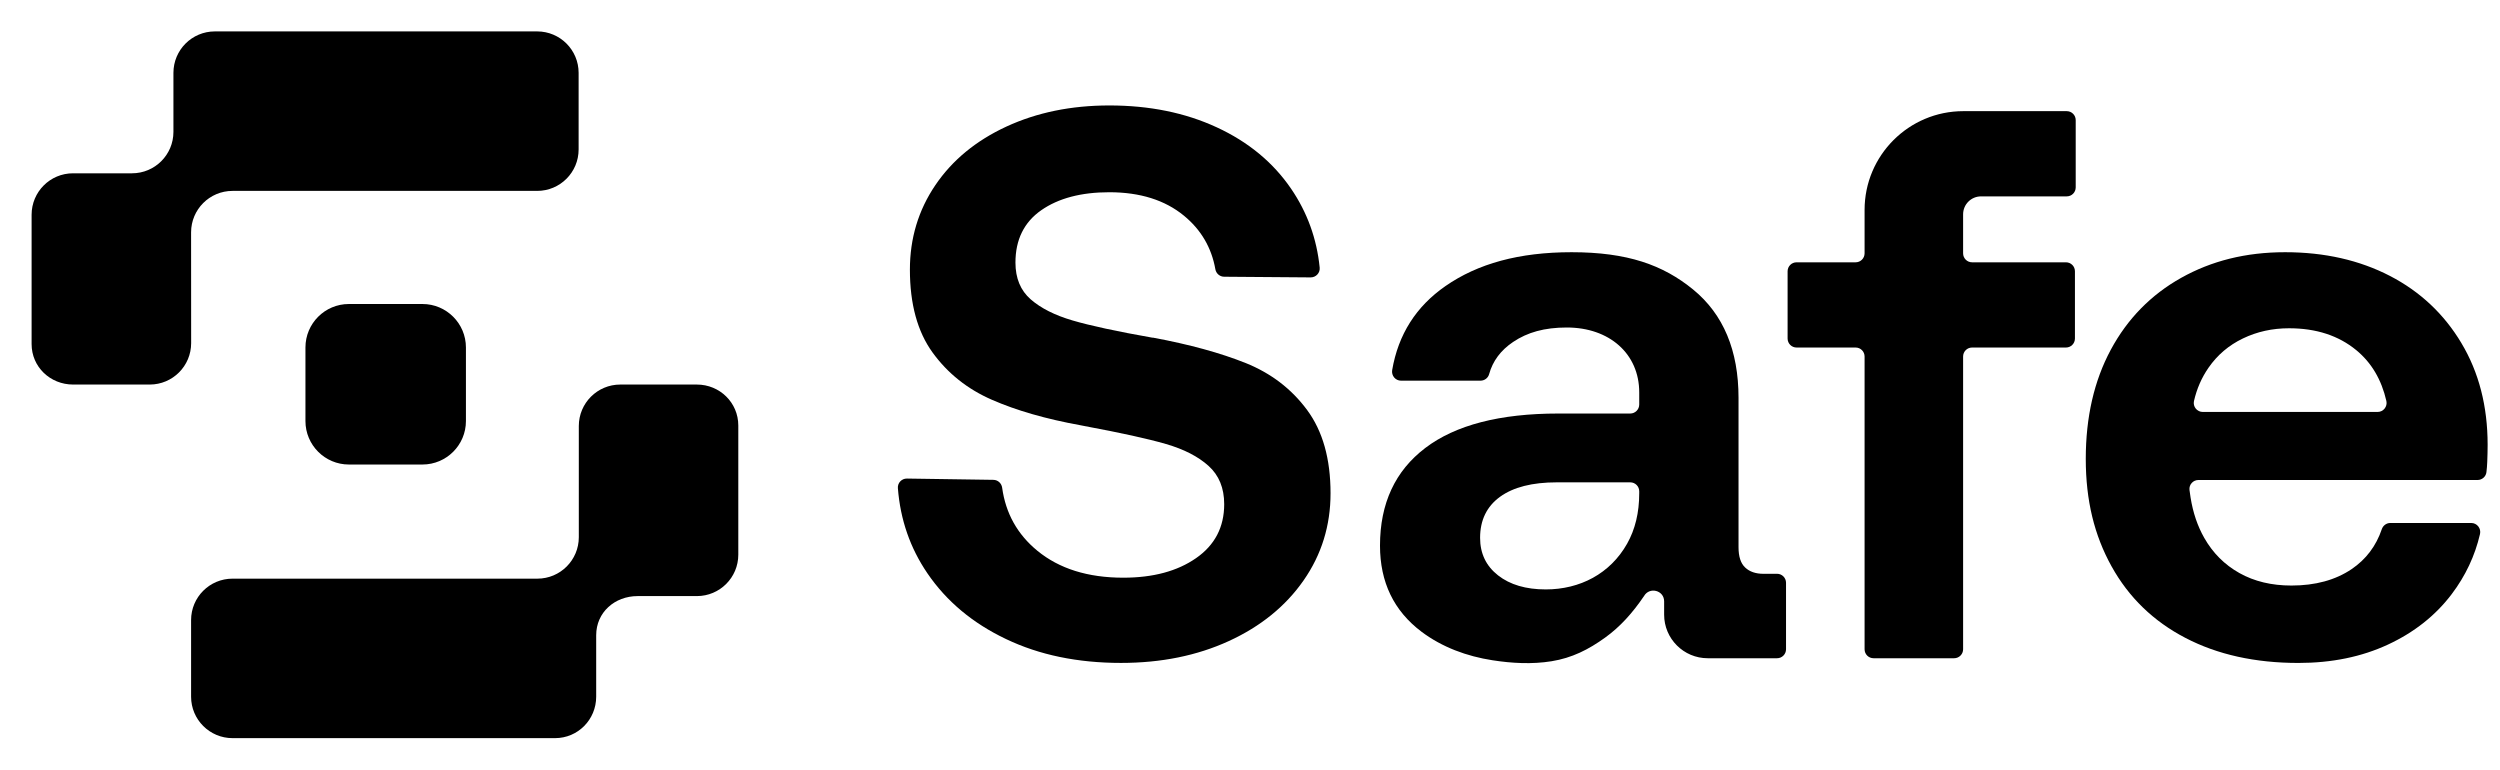
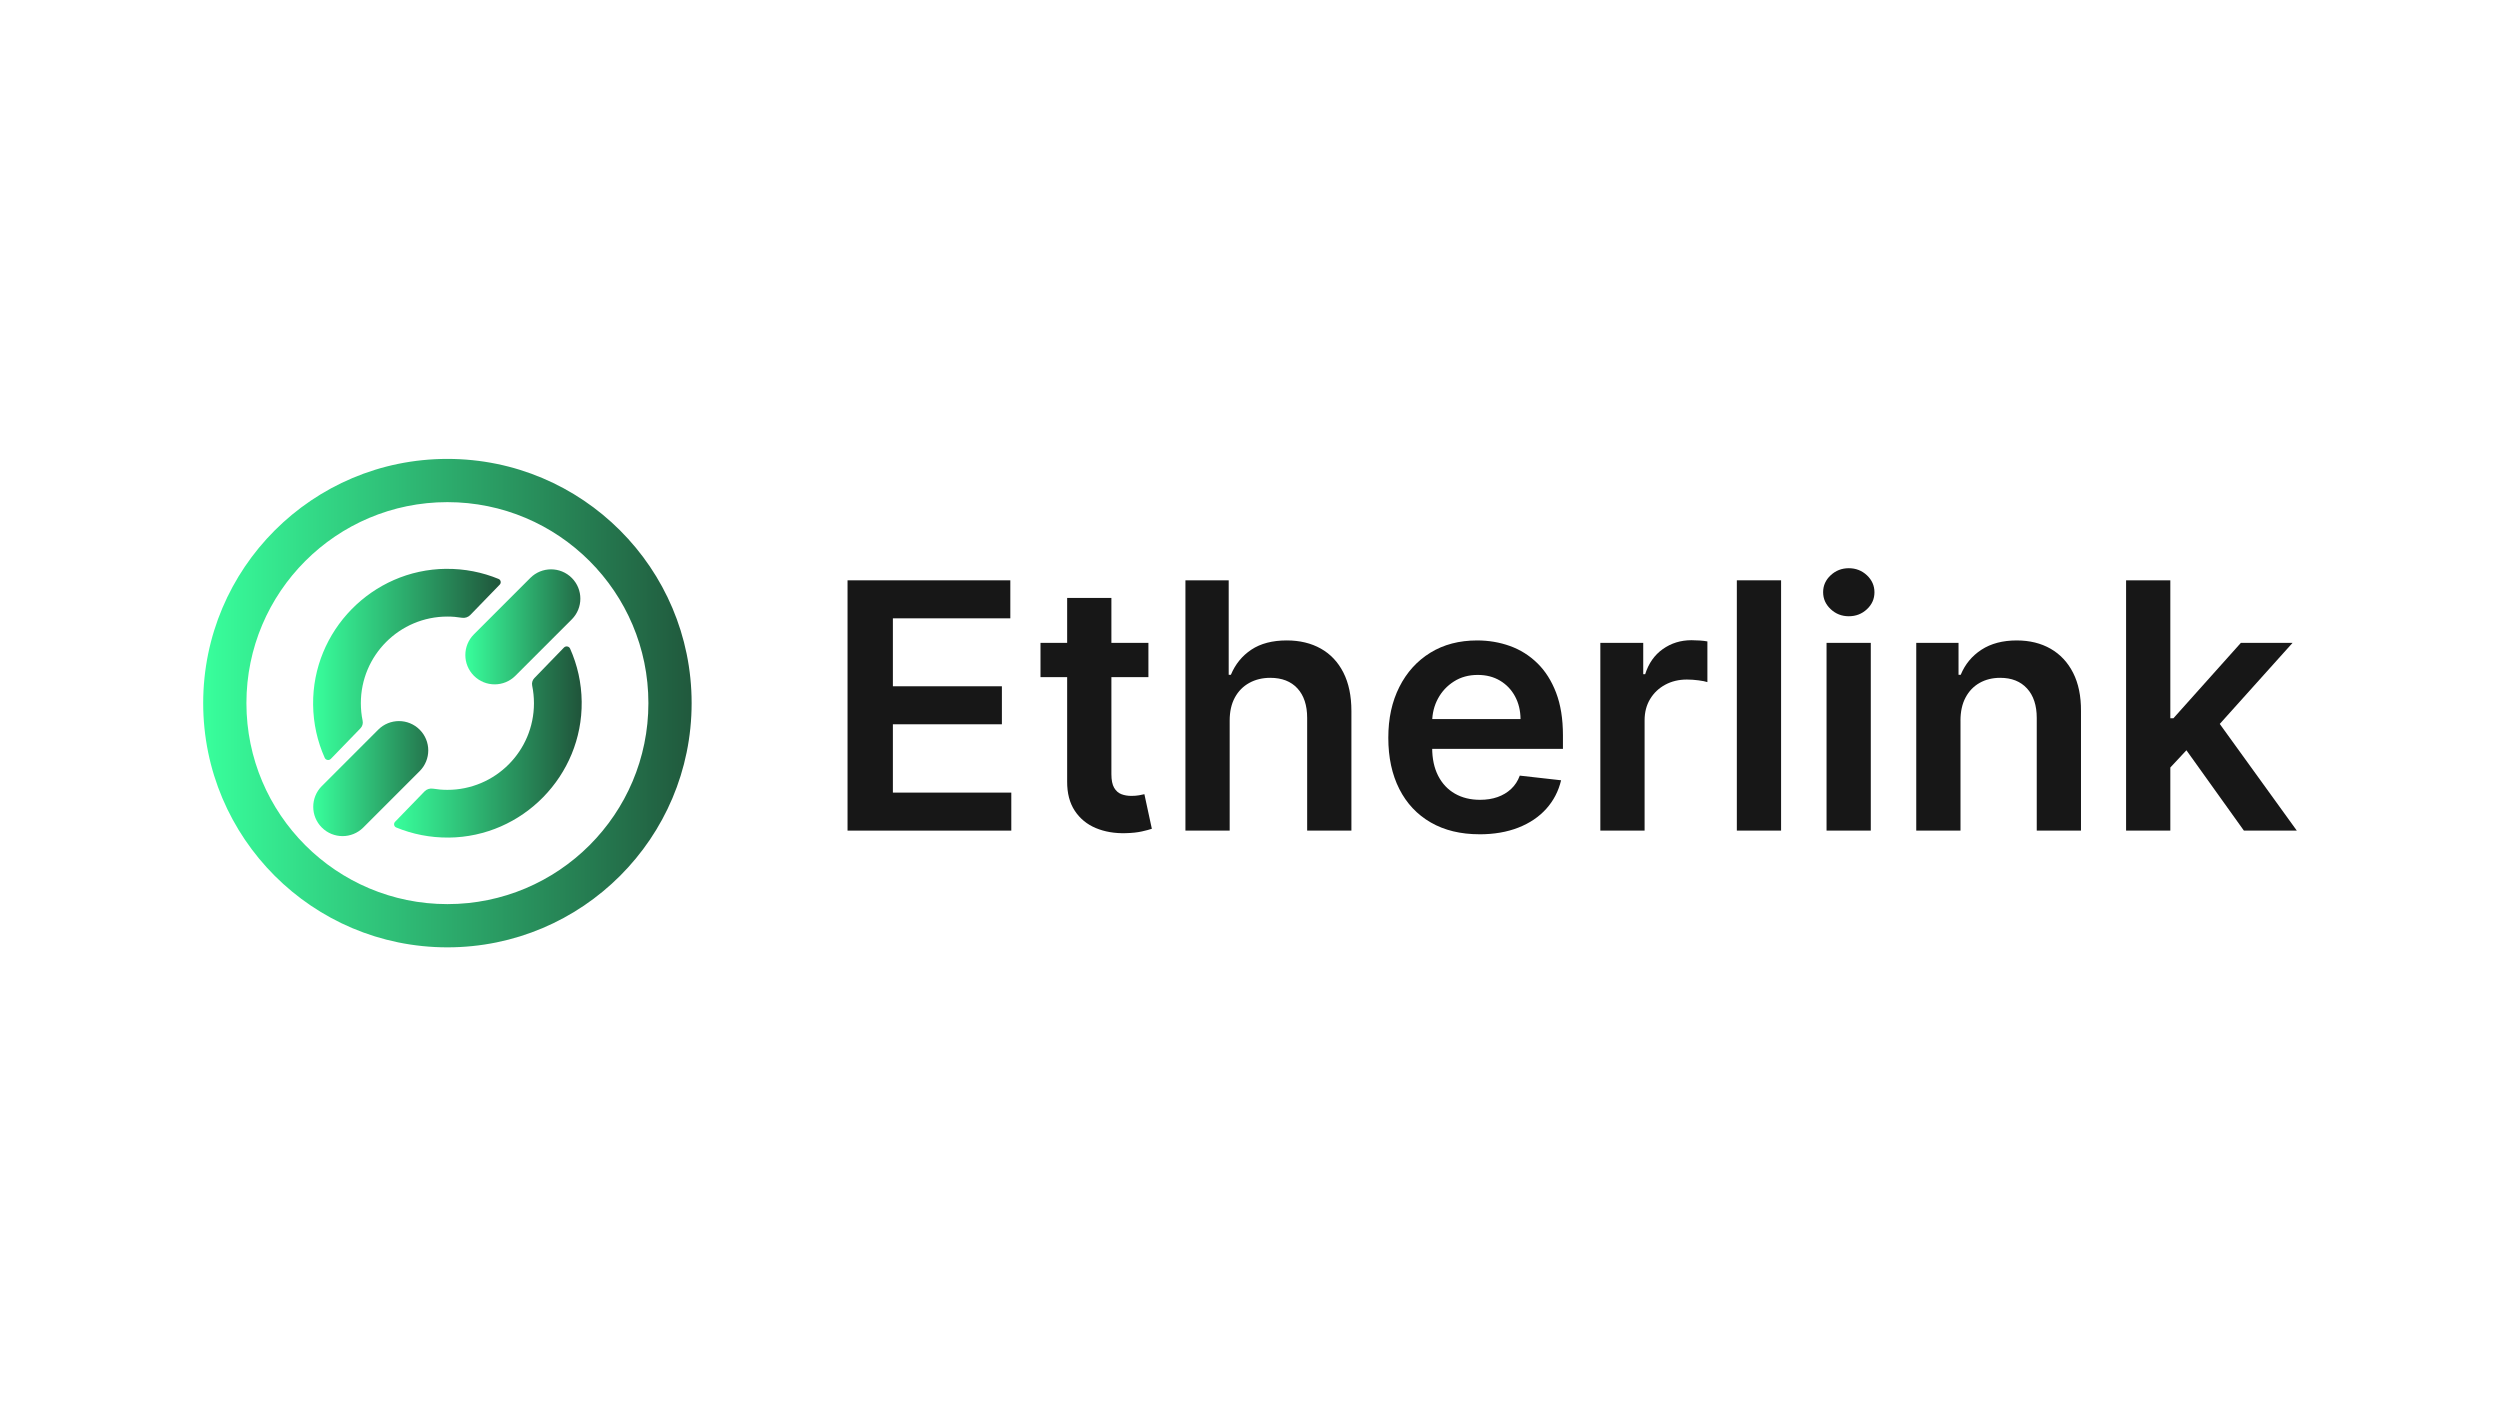
- <svg xmlns="http://www.w3.org/2000/svg" width="78" height="24" viewBox="0 0 78 24" fill="none">
-   <path d="M38.867 11.328C38.078 11.011 37.114 10.747 35.976 10.535H35.952C34.846 10.34 34.016 10.161 33.463 9.998C32.91 9.836 32.475 9.616 32.158 9.34C31.841 9.063 31.682 8.681 31.682 8.193C31.682 7.478 31.951 6.933 32.487 6.559C33.024 6.185 33.732 5.998 34.61 5.998C35.569 5.998 36.346 6.242 36.94 6.73C37.473 7.168 37.799 7.725 37.919 8.399C37.943 8.534 38.057 8.633 38.193 8.634L40.892 8.655C41.058 8.656 41.191 8.514 41.174 8.349C41.084 7.447 40.786 6.626 40.282 5.888C39.721 5.067 38.948 4.428 37.964 3.973C36.98 3.517 35.862 3.29 34.61 3.29C33.423 3.29 32.353 3.509 31.402 3.948C30.451 4.388 29.711 4.997 29.182 5.778C28.653 6.559 28.389 7.437 28.389 8.413C28.389 9.486 28.625 10.348 29.096 10.998C29.568 11.649 30.186 12.141 30.95 12.474C31.714 12.808 32.633 13.072 33.706 13.267L33.828 13.291C34.966 13.503 35.817 13.69 36.378 13.853C36.939 14.016 37.382 14.243 37.707 14.536C38.032 14.829 38.195 15.227 38.195 15.731C38.195 16.447 37.902 17.008 37.317 17.414C36.732 17.821 35.975 18.024 35.048 18.024C33.942 18.024 33.048 17.744 32.365 17.183C31.743 16.672 31.377 16.017 31.267 15.216C31.248 15.078 31.133 14.973 30.994 14.971L28.298 14.931C28.134 14.928 28.001 15.066 28.014 15.23C28.09 16.214 28.398 17.101 28.937 17.89C29.531 18.761 30.348 19.444 31.389 19.939C32.429 20.436 33.625 20.683 34.975 20.683C36.227 20.683 37.349 20.456 38.342 20C39.333 19.545 40.11 18.915 40.671 18.11C41.233 17.305 41.513 16.398 41.513 15.39C41.513 14.316 41.269 13.45 40.781 12.791C40.294 12.132 39.655 11.645 38.866 11.327L38.867 11.328Z" fill="currentColor" />
-   <path d="M55.444 17.903H55.023C54.779 17.903 54.588 17.838 54.45 17.707C54.311 17.578 54.242 17.366 54.242 17.073V12.413C54.242 10.934 53.77 9.807 52.828 9.035C51.884 8.263 50.773 7.869 49.033 7.869C47.391 7.869 46.107 8.226 45.099 8.925C44.18 9.563 43.626 10.436 43.436 11.546C43.407 11.719 43.537 11.877 43.712 11.877H46.191C46.316 11.877 46.427 11.795 46.46 11.675C46.573 11.264 46.823 10.929 47.209 10.669C47.656 10.368 48.187 10.218 48.886 10.218C50.206 10.218 51.144 11.031 51.144 12.243V12.621C51.144 12.776 51.018 12.902 50.864 12.902H48.618C46.796 12.902 45.414 13.26 44.471 13.975C43.528 14.691 43.056 15.707 43.056 17.024C43.056 18.163 43.487 19.058 44.349 19.708C44.996 20.195 45.769 20.477 46.565 20.6C47.173 20.695 47.797 20.729 48.407 20.631C49.045 20.529 49.564 20.266 50.083 19.891C50.55 19.554 50.938 19.122 51.294 18.596C51.467 18.299 51.921 18.418 51.921 18.762V19.176C51.92 19.927 52.53 20.537 53.281 20.537H55.444C55.599 20.537 55.724 20.412 55.724 20.257V18.182C55.724 18.028 55.599 17.902 55.444 17.902V17.903ZM51.144 15.39C51.144 15.992 51.018 16.516 50.766 16.963C50.237 17.901 49.292 18.39 48.228 18.39C47.61 18.39 47.114 18.244 46.74 17.952C46.366 17.659 46.179 17.269 46.179 16.78C46.179 16.228 46.387 15.801 46.801 15.5C47.216 15.2 47.805 15.049 48.57 15.049H50.864C51.019 15.049 51.144 15.174 51.144 15.329V15.39Z" fill="currentColor" />
-   <path d="M64.483 3.468H61.257C59.555 3.468 58.175 4.848 58.175 6.55V7.904C58.175 8.059 58.05 8.184 57.895 8.184H56.053C55.898 8.184 55.773 8.309 55.773 8.464V10.562C55.773 10.717 55.898 10.843 56.053 10.843H57.895C58.05 10.843 58.175 10.968 58.175 11.123V20.257C58.175 20.412 58.3 20.537 58.455 20.537H60.969C61.123 20.537 61.249 20.412 61.249 20.257V11.123C61.249 10.968 61.374 10.843 61.529 10.843H64.458C64.613 10.843 64.738 10.717 64.738 10.562V8.464C64.738 8.309 64.613 8.184 64.458 8.184H61.529C61.374 8.184 61.249 8.059 61.249 7.904V6.687C61.249 6.377 61.5 6.127 61.809 6.127H64.482C64.637 6.127 64.762 6.002 64.762 5.847V3.748C64.762 3.593 64.637 3.468 64.482 3.468H64.483Z" fill="currentColor" />
-   <path d="M76.797 10.706C76.253 9.796 75.508 9.096 74.565 8.608C73.622 8.12 72.532 7.869 71.296 7.869C70.061 7.869 68.995 8.141 68.052 8.669C67.109 9.198 66.376 9.946 65.856 10.913C65.336 11.881 65.076 13.015 65.076 14.317C65.076 15.618 65.344 16.703 65.881 17.671C66.418 18.639 67.186 19.383 68.186 19.903C69.186 20.424 70.361 20.684 71.711 20.684C72.752 20.684 73.683 20.493 74.504 20.111C75.325 19.729 75.988 19.204 76.492 18.538C76.924 17.967 77.218 17.342 77.376 16.663C77.417 16.487 77.284 16.317 77.103 16.317H74.578C74.457 16.317 74.351 16.396 74.312 16.511C74.134 17.036 73.82 17.452 73.37 17.757C72.865 18.098 72.239 18.269 71.492 18.269C70.873 18.269 70.333 18.139 69.869 17.879C69.406 17.619 69.04 17.253 68.772 16.781C68.666 16.595 68.579 16.398 68.51 16.195C68.436 15.977 68.383 15.753 68.346 15.525C68.333 15.446 68.322 15.366 68.312 15.286C68.293 15.12 68.424 14.976 68.591 14.976H77.299C77.44 14.976 77.561 14.871 77.577 14.73C77.589 14.627 77.598 14.522 77.602 14.414C77.61 14.219 77.614 14.04 77.614 13.878C77.614 12.675 77.342 11.618 76.797 10.707L76.797 10.706ZM74.181 12.853H68.727C68.548 12.853 68.413 12.687 68.452 12.512C68.54 12.13 68.69 11.784 68.905 11.474C69.181 11.076 69.539 10.771 69.979 10.56C70.418 10.348 70.897 10.242 71.418 10.242C72.264 10.242 72.963 10.47 73.516 10.925C73.991 11.316 74.303 11.845 74.455 12.511C74.494 12.686 74.36 12.853 74.181 12.853Z" fill="currentColor" />
-   <path d="M21.742 11.998H19.352C18.638 11.998 18.059 12.577 18.059 13.291V16.761C18.059 17.475 17.48 18.054 16.767 18.054H7.255C6.541 18.054 5.962 18.632 5.962 19.346V21.737C5.962 22.451 6.541 23.03 7.255 23.03H17.317C18.031 23.03 18.601 22.451 18.601 21.737V19.819C18.601 19.105 19.18 18.598 19.894 18.598H21.742C22.456 18.598 23.035 18.02 23.035 17.306V13.276C23.035 12.562 22.456 11.998 21.742 11.998H21.742Z" fill="currentColor" />
-   <path d="M5.962 7.249C5.962 6.535 6.54 5.956 7.255 5.956H16.76C17.474 5.956 18.053 5.377 18.053 4.663V2.273C18.053 1.559 17.474 0.98 16.76 0.98H6.704C5.989 0.98 5.411 1.559 5.411 2.273V4.115C5.411 4.829 4.832 5.407 4.118 5.407H2.278C1.564 5.407 0.986 5.986 0.986 6.7V10.734C0.986 11.448 1.567 11.998 2.281 11.998H4.672C5.386 11.998 5.964 11.419 5.964 10.705L5.962 7.249V7.249Z" fill="currentColor" />
-   <path d="M10.885 9.485H13.181C13.93 9.485 14.537 10.093 14.537 10.841V13.137C14.537 13.886 13.929 14.493 13.181 14.493H10.885C10.137 14.493 9.53 13.885 9.53 13.137V10.841C9.53 10.092 10.137 9.485 10.885 9.485Z" fill="currentColor" />
+ <svg xmlns="http://www.w3.org/2000/svg" xmlns:xlink="http://www.w3.org/1999/xlink" id="Layer_1" data-name="Layer 1" viewBox="0 0 1920 1080">
+   <defs>
+     <style>
+       .cls-1 {
+         fill: url(#linear-gradient);
+       }
+ 
+       .cls-1, .cls-2, .cls-3, .cls-4, .cls-5, .cls-6 {
+         stroke-width: 0px;
+       }
+ 
+       .cls-2 {
+         fill: url(#linear-gradient-4);
+       }
+ 
+       .cls-3 {
+         fill: url(#linear-gradient-2);
+       }
+ 
+       .cls-4 {
+         fill: url(#linear-gradient-3);
+       }
+ 
+       .cls-5 {
+         fill: url(#linear-gradient-5);
+       }
+ 
+       .cls-6 {
+         fill: #171717;
+       }
+     </style>
+     <linearGradient id="linear-gradient" x1="156.05" y1="540" x2="679.7" y2="540" gradientUnits="userSpaceOnUse">
+       <stop offset="0" stop-color="#38ff9c" />
+       <stop offset="1" stop-color="#171717" />
+     </linearGradient>
+     <linearGradient id="linear-gradient-2" x1="240.46" y1="510.26" x2="437.46" y2="510.26" gradientUnits="userSpaceOnUse">
+       <stop offset="0" stop-color="#38ff9c" />
+       <stop offset="1" stop-color="#171717" />
+     </linearGradient>
+     <linearGradient id="linear-gradient-3" x1="302.65" y1="569.87" x2="498.58" y2="569.87" xlink:href="#linear-gradient-2" />
+     <linearGradient id="linear-gradient-4" x1="240.56" y1="597.97" x2="389.14" y2="597.97" gradientTransform="translate(506.22 -26.19) rotate(45)" xlink:href="#linear-gradient-2" />
+     <linearGradient id="linear-gradient-5" x1="357.37" y1="481.42" x2="494.46" y2="481.42" gradientTransform="translate(458.02 -142.93) rotate(45)" xlink:href="#linear-gradient-2" />
+   </defs>
+   <g>
+     <path class="cls-1" d="M343.61,352.44c-103.59,0-187.56,83.98-187.56,187.56s83.98,187.56,187.56,187.56,187.56-83.98,187.56-187.56-83.98-187.56-187.56-187.56ZM343.61,694.36c-85.25,0-154.36-69.11-154.36-154.36s69.11-154.36,154.36-154.36,154.36,69.11,154.36,154.36-69.11,154.36-154.36,154.36Z" />
+     <path class="cls-3" d="M342.58,436.86c-56.75.56-102.75,47.58-102.11,104.33.16,14.51,3.32,28.3,8.9,40.79.83,1.87,3.31,2.29,4.73.82l22.74-23.47c1.48-1.53,2.09-3.69,1.66-5.78-.9-4.37-1.37-8.89-1.37-13.53,0-36.73,29.77-66.5,66.49-66.5,3.76,0,7.44.31,11.02.91,2.4.4,4.85-.36,6.54-2.11l22.62-23.33c1.32-1.37.86-3.65-.9-4.37-12.41-5.11-26.03-7.88-40.32-7.74Z" />
+     <path class="cls-4" d="M344.63,643.27c56.75-.56,102.75-47.58,102.11-104.33-.16-14.51-3.32-28.3-8.9-40.79-.83-1.87-3.31-2.29-4.73-.82l-22.74,23.47c-1.48,1.53-2.09,3.69-1.66,5.78.9,4.37,1.37,8.89,1.37,13.53,0,36.73-29.77,66.5-66.49,66.5-3.76,0-7.44-.31-11.02-.91-2.4-.4-4.85.36-6.54,2.11l-22.62,23.33c-1.32,1.37-.86,3.65.9,4.37,12.41,5.11,26.03,7.88,40.32,7.74Z" />
+     <rect class="cls-2" x="231.59" y="575.46" width="106.28" height="45.02" rx="22.51" ry="22.51" transform="translate(-339.43 376.47) rotate(-45)" />
+     <rect class="cls-5" x="348.4" y="458.91" width="106.28" height="45.02" rx="22.51" ry="22.51" transform="translate(-222.8 424.94) rotate(-45)" />
+   </g>
+   <g>
+     <path class="cls-6" d="M650.91,637.91v-192.22h125.02v29.19h-90.2v52.18h83.72v29.19h-83.72v52.47h90.95v29.19h-125.77Z" />
+     <path class="cls-6" d="M881.98,493.74v26.28h-82.88v-26.28h82.88ZM819.57,459.2h33.98v135.34c0,4.57.7,8.06,2.11,10.47,1.41,2.41,3.27,4.05,5.58,4.93,2.31.88,4.88,1.31,7.7,1.31,2.13,0,4.08-.16,5.87-.47,1.78-.31,3.14-.59,4.08-.84l5.73,26.56c-1.82.63-4.4,1.31-7.74,2.06-3.35.75-7.43,1.19-12.25,1.31-8.51.25-16.18-1.05-23-3.9-6.82-2.85-12.22-7.27-16.19-13.28-3.97-6.01-5.93-13.52-5.87-22.53v-140.97Z" />
+     <path class="cls-6" d="M944.39,553.43v84.47h-33.98v-192.22h33.23v72.55h1.69c3.38-8.13,8.62-14.56,15.72-19.29,7.1-4.72,16.16-7.09,27.17-7.09,10.01,0,18.74,2.1,26.19,6.29,7.45,4.19,13.22,10.32,17.32,18.4,4.1,8.07,6.15,17.93,6.15,29.57v91.79h-33.98v-86.54c0-9.7-2.49-17.25-7.46-22.67-4.97-5.41-11.94-8.12-20.88-8.12-6.01,0-11.37,1.3-16.1,3.9-4.73,2.6-8.42,6.34-11.08,11.22-2.66,4.88-3.99,10.79-3.99,17.74Z" />
+     <path class="cls-6" d="M1136.24,640.72c-14.45,0-26.92-3.02-37.4-9.06-10.48-6.04-18.54-14.61-24.17-25.72-5.63-11.11-8.45-24.2-8.45-39.28s2.83-27.86,8.49-39.09c5.66-11.23,13.59-19.99,23.79-26.28,10.2-6.29,22.18-9.43,35.95-9.43,8.88,0,17.28,1.42,25.2,4.27,7.91,2.85,14.92,7.24,21.02,13.19,6.1,5.95,10.9,13.5,14.41,22.67,3.5,9.17,5.26,20.07,5.26,32.71v10.42h-118.17v-22.9h85.6c-.06-6.51-1.47-12.31-4.22-17.41-2.75-5.1-6.59-9.12-11.5-12.06-4.91-2.94-10.62-4.41-17.13-4.41-6.95,0-13.05,1.67-18.3,5.02-5.26,3.35-9.34,7.73-12.25,13.14-2.91,5.41-4.4,11.34-4.46,17.79v19.99c0,8.39,1.53,15.57,4.6,21.54,3.07,5.98,7.35,10.54,12.86,13.7,5.51,3.16,11.95,4.74,19.33,4.74,4.94,0,9.42-.7,13.42-2.11,4-1.41,7.48-3.49,10.42-6.24,2.94-2.75,5.16-6.16,6.66-10.23l31.72,3.57c-2,8.39-5.8,15.69-11.4,21.92-5.6,6.23-12.75,11.04-21.45,14.45-8.7,3.41-18.65,5.12-29.85,5.12Z" />
+     <path class="cls-6" d="M1229.06,637.91v-144.17h32.94v24.03h1.5c2.63-8.32,7.15-14.75,13.56-19.29,6.41-4.54,13.75-6.8,22.01-6.8,1.88,0,3.99.08,6.34.23,2.35.16,4.3.39,5.87.7v31.25c-1.44-.5-3.71-.95-6.8-1.36-3.1-.41-6.09-.61-8.96-.61-6.19,0-11.75,1.33-16.66,3.99-4.91,2.66-8.78,6.34-11.59,11.03-2.82,4.69-4.22,10.11-4.22,16.24v84.75h-33.98Z" />
+     <path class="cls-6" d="M1367.87,445.68v192.22h-33.98v-192.22h33.98Z" />
+     <path class="cls-6" d="M1419.87,473.28c-5.38,0-10.01-1.81-13.89-5.44-3.88-3.63-5.82-7.98-5.82-13.05s1.94-9.4,5.82-13c3.88-3.6,8.51-5.4,13.89-5.4s10.09,1.82,13.94,5.44c3.85,3.63,5.77,7.98,5.77,13.05s-1.92,9.4-5.77,13c-3.85,3.6-8.49,5.4-13.94,5.4ZM1402.79,637.91v-144.17h33.98v144.17h-33.98Z" />
+     <path class="cls-6" d="M1505.66,553.43v84.47h-33.98v-144.17h32.47v24.5h1.69c3.32-8.07,8.62-14.48,15.91-19.24,7.29-4.75,16.32-7.13,27.08-7.13,9.95,0,18.63,2.13,26.05,6.38,7.41,4.26,13.17,10.42,17.27,18.49,4.1,8.07,6.12,17.87,6.05,29.38v91.79h-33.98v-86.54c0-9.64-2.49-17.18-7.46-22.62-4.97-5.44-11.84-8.17-20.6-8.17-5.95,0-11.22,1.3-15.82,3.9-4.6,2.6-8.2,6.34-10.79,11.22-2.6,4.88-3.9,10.79-3.9,17.74Z" />
+     <path class="cls-6" d="M1632.83,637.91v-192.22h33.98v192.22h-33.98ZM1663.81,592.67l-.09-41.02h5.44l51.81-57.91h39.7l-63.73,70.96h-7.04l-26.09,27.97ZM1723.31,637.91l-46.93-65.61,22.9-23.93,64.67,89.54h-40.64Z" />
+   </g>
</svg>
